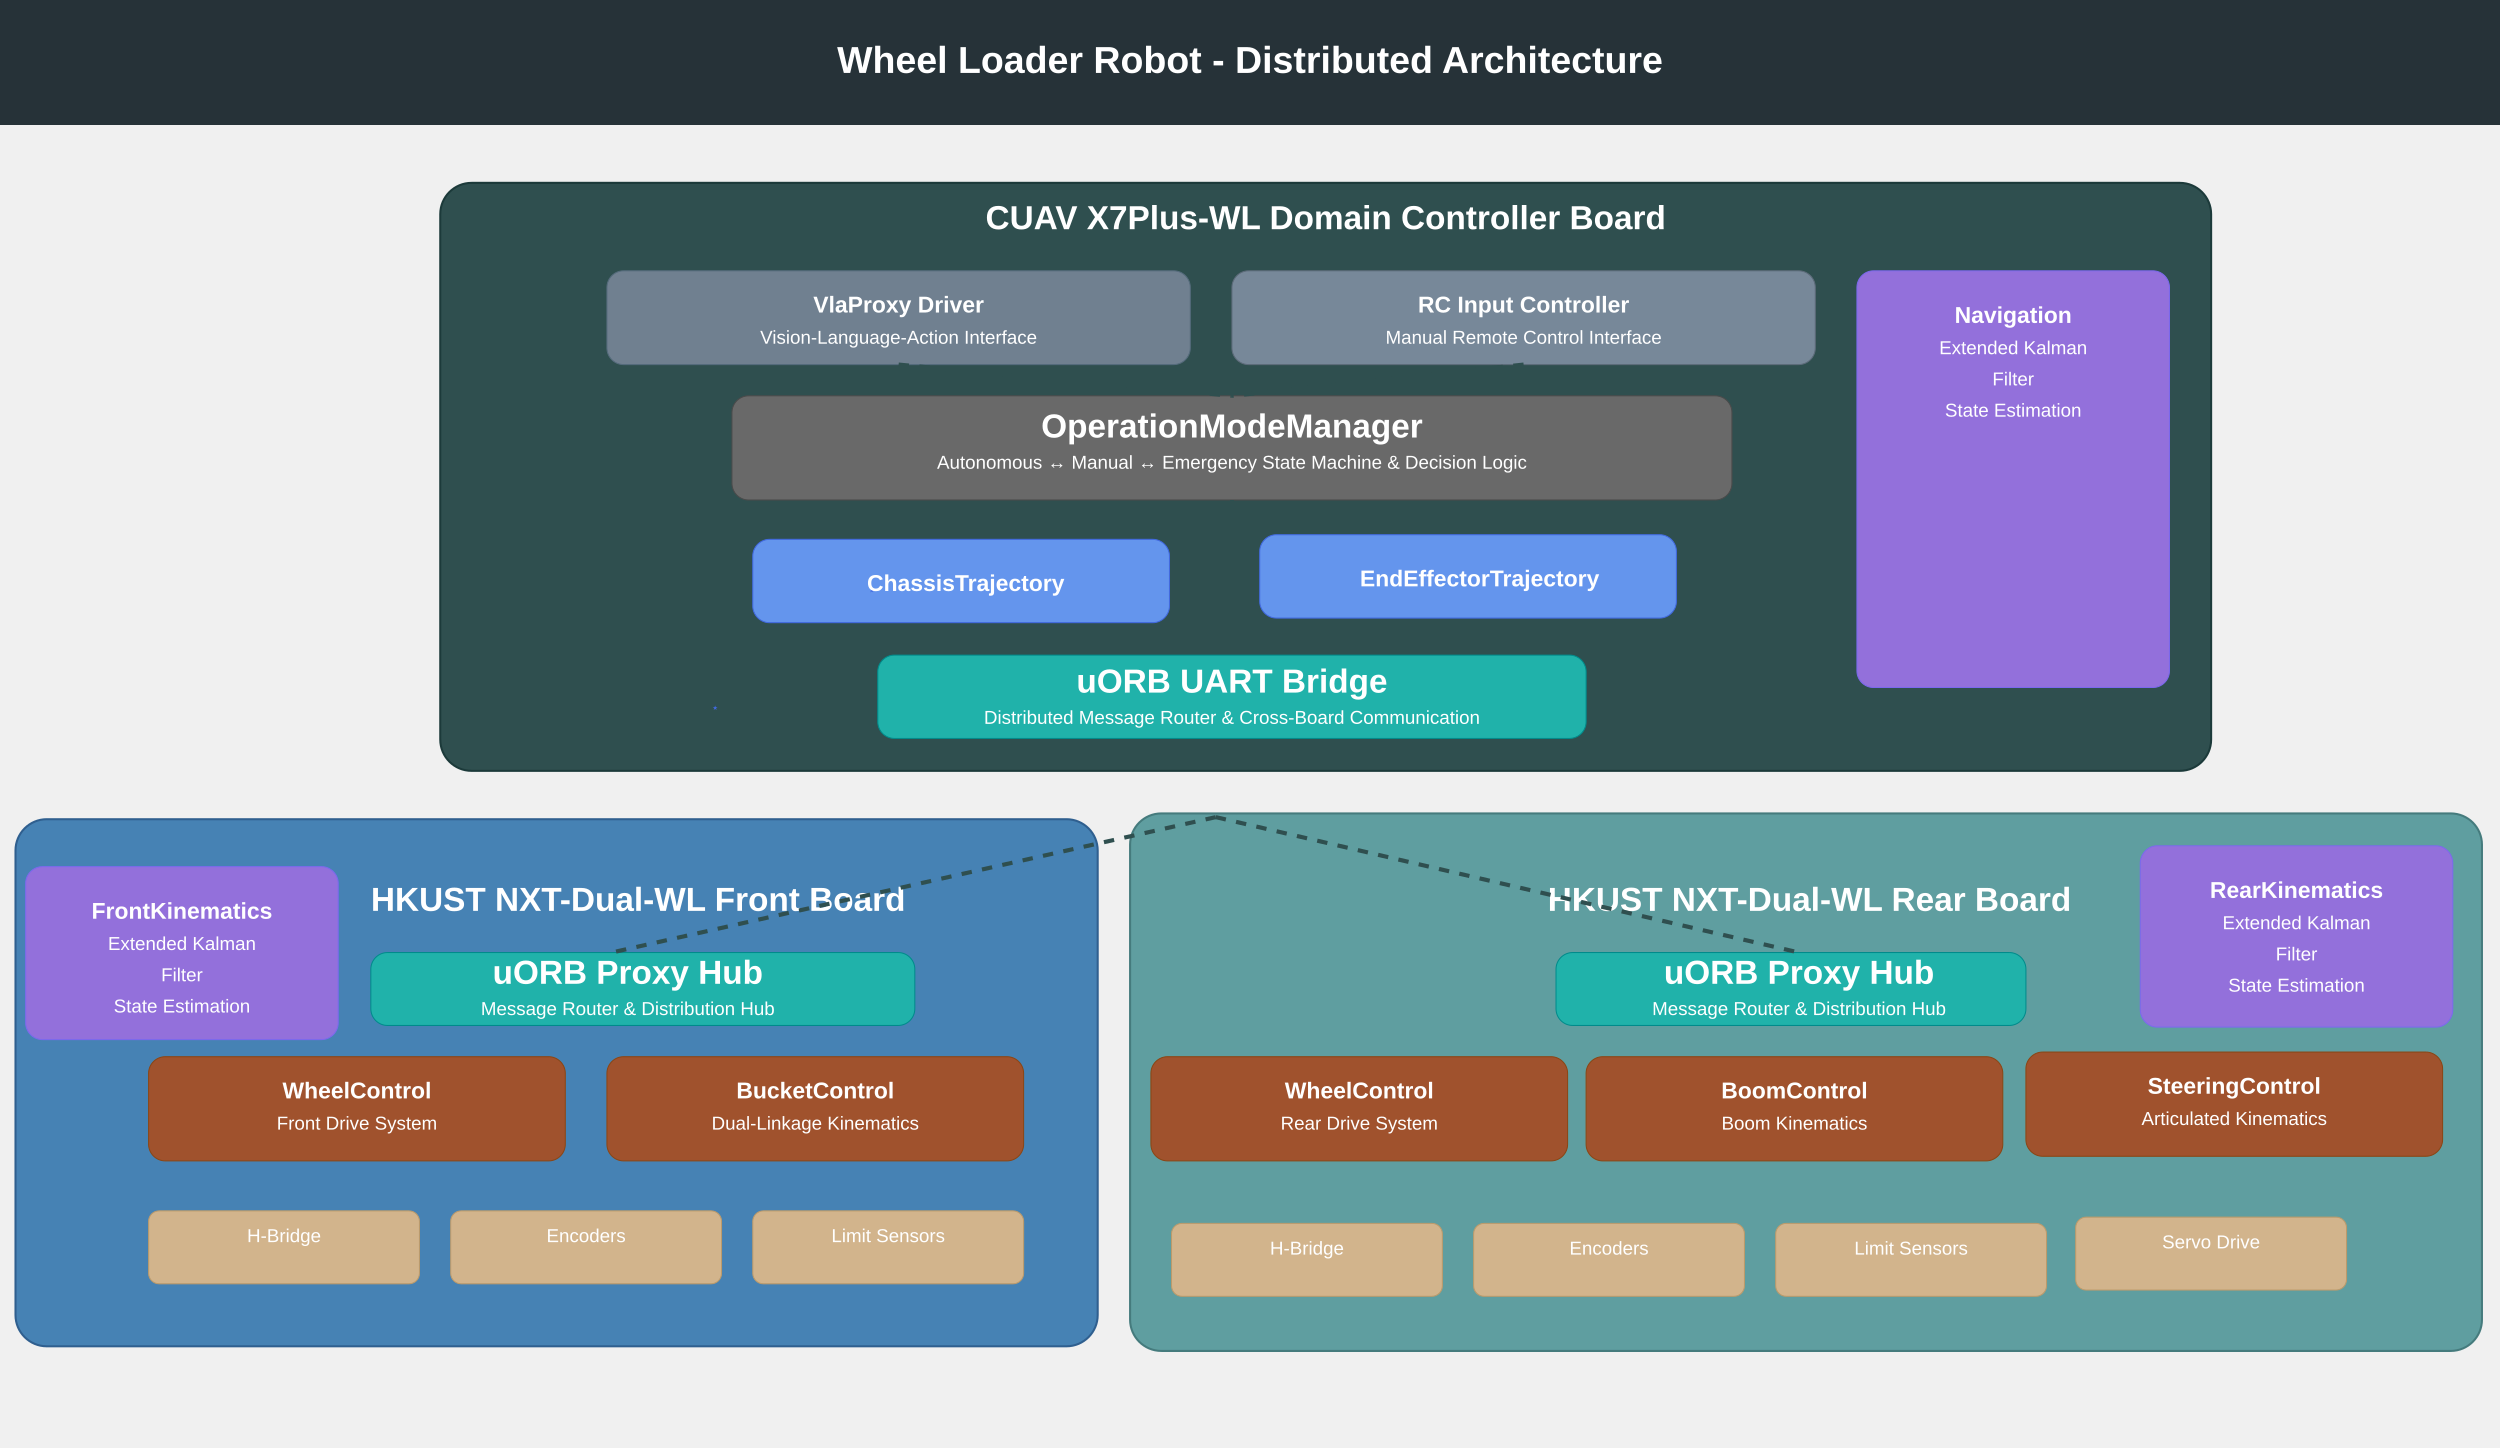
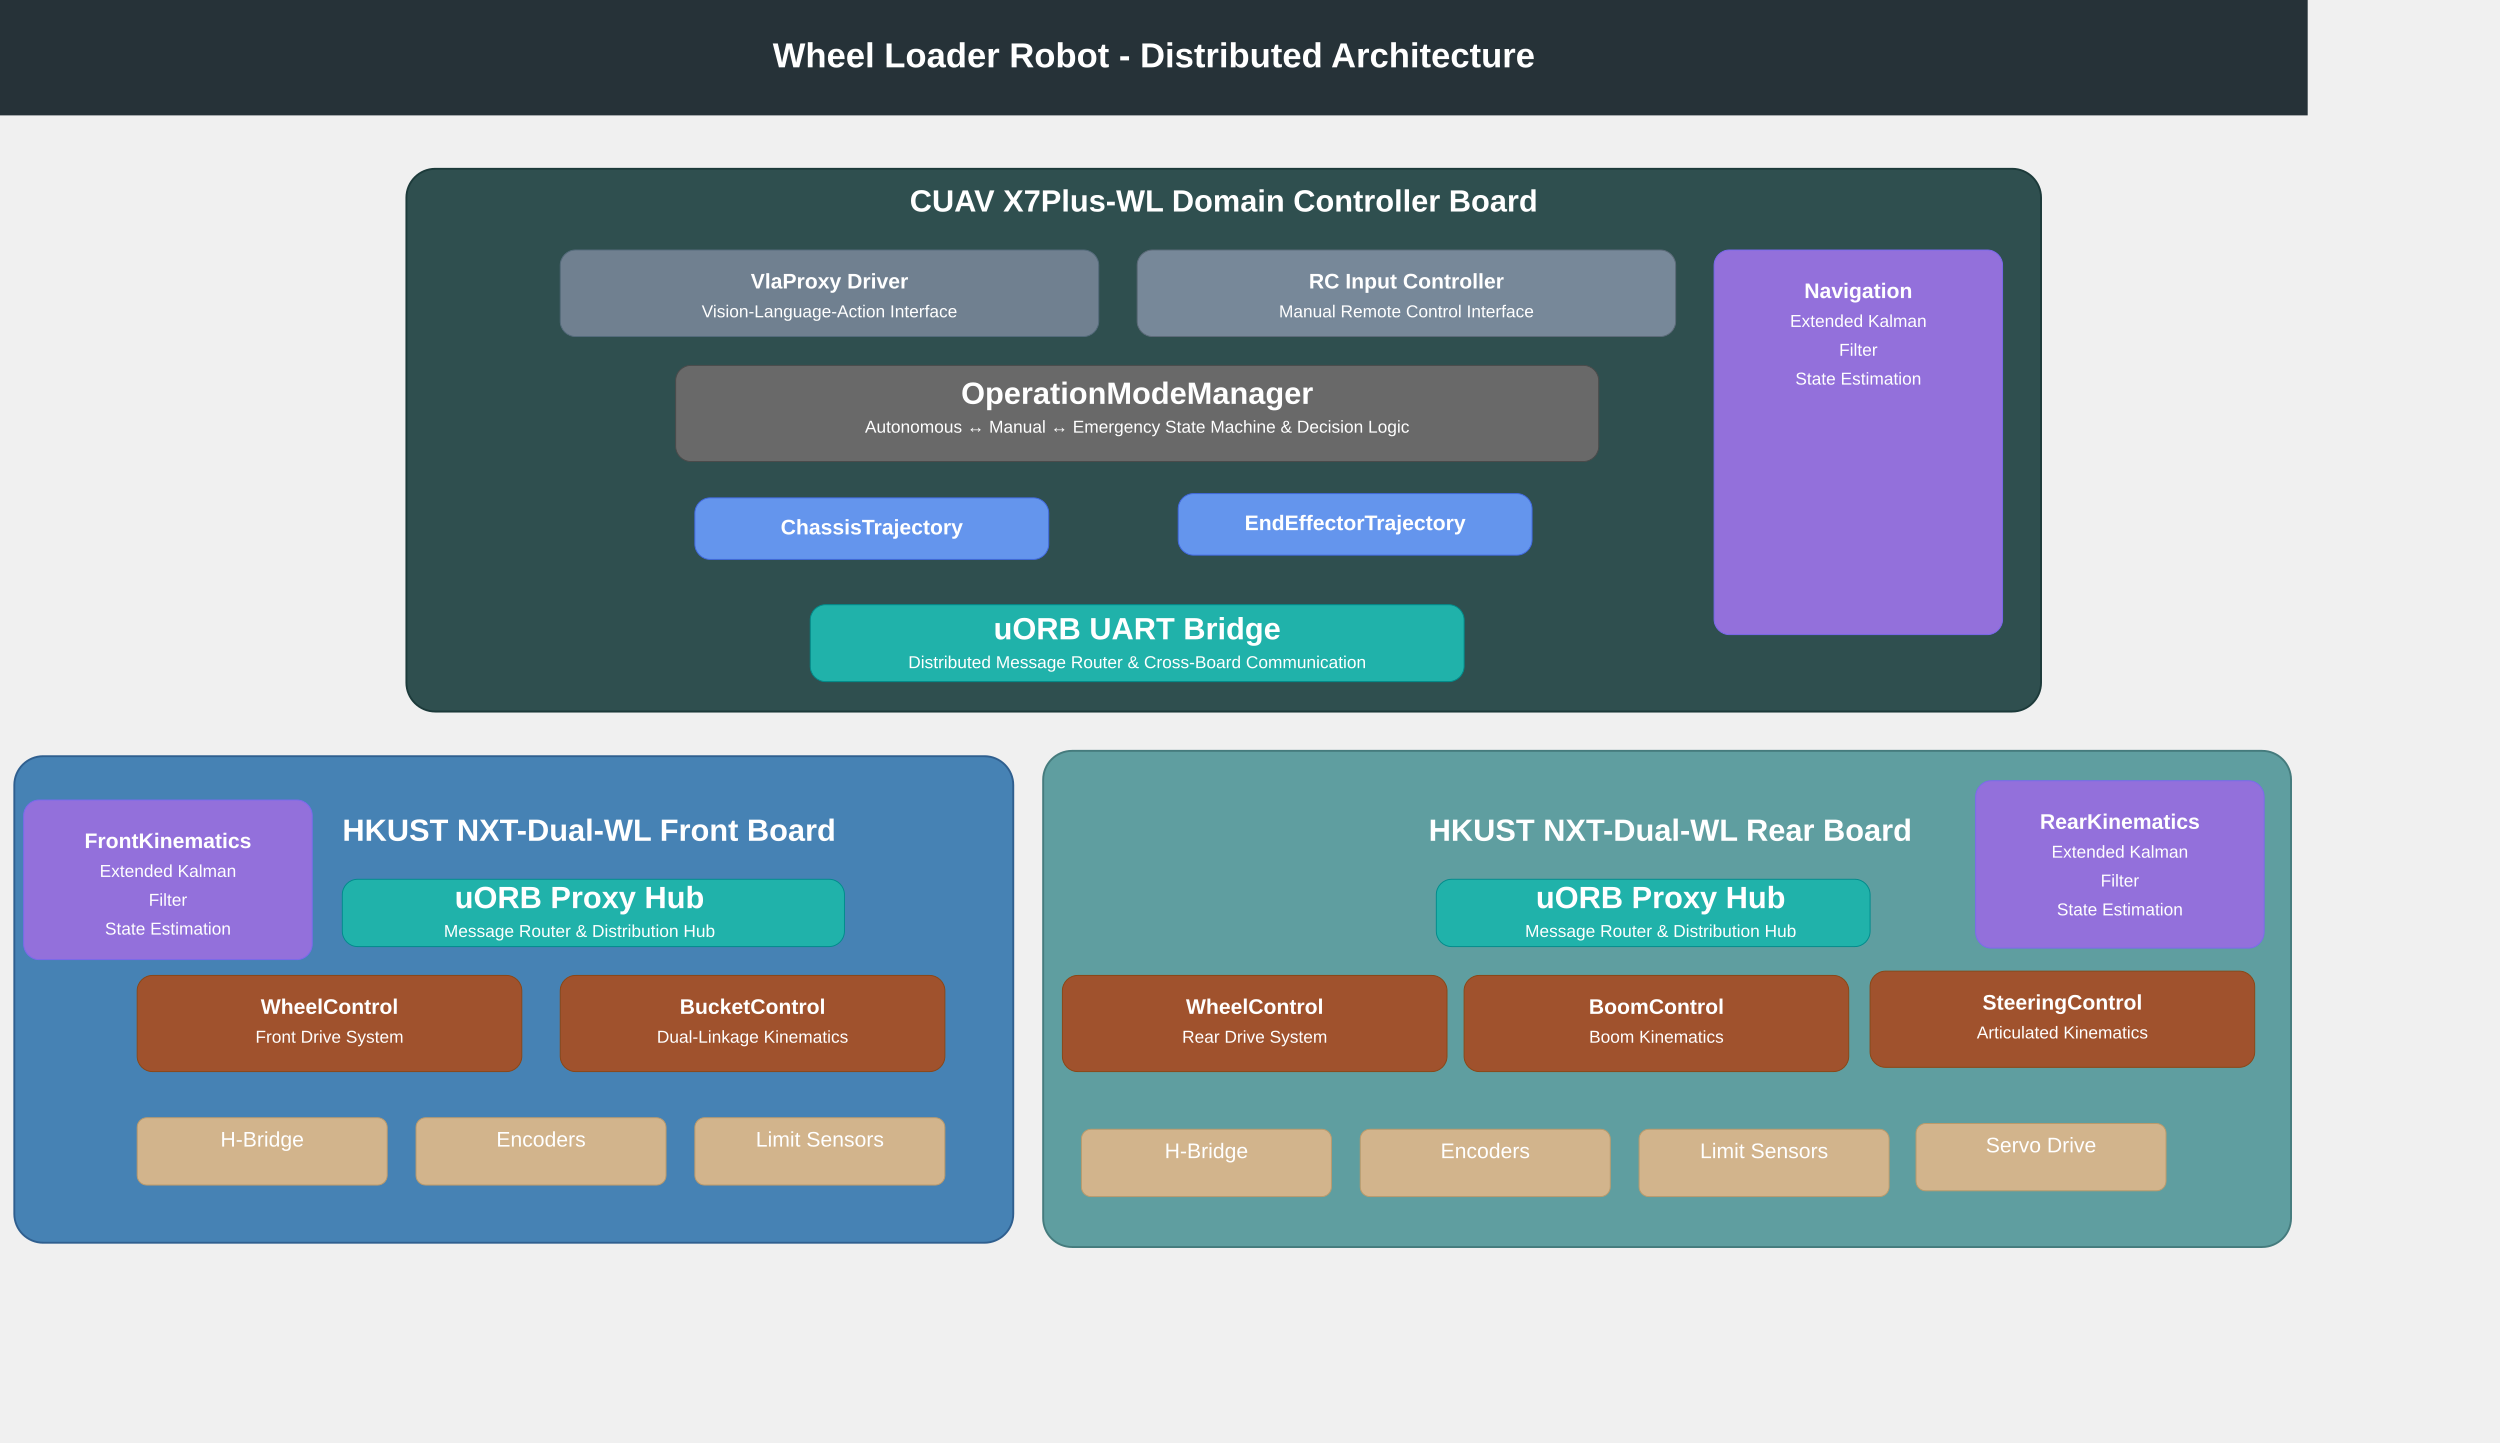
- <svg xmlns="http://www.w3.org/2000/svg" width="2400" height="1390">
+ <svg xmlns="http://www.w3.org/2000/svg" width="2600" height="1500">
  <g>
    <rect x="0" y="0" width="2400" height="120" fill="#263238" id="svg_1" />
    <text x="1200" y="70" class="title" font-size="36px" font-family="Arial, sans-serif" font-weight="bold" text-anchor="middle" fill="white" id="svg_2">Wheel Loader Robot - Distributed Architecture</text>
    <rect x="422.667" y="175.556" width="1700" height="564.444" class="domain-control" rx="30" fill="#2F4F4F" stroke-width="2" id="svg_3" stroke="#1C3A3A" />
    <text x="1272.667" y="220" class="section-title" font-family="Arial, sans-serif" font-size="32px" font-weight="bold" text-anchor="middle" fill="white" id="svg_4">CUAV X7Plus-WL Domain Controller Board</text>
    <rect x="582.667" y="260" width="560" height="90" class="vla-module" rx="16" fill="#708090" stroke="#556B7C" id="svg_5" />
    <text x="862.667" y="300" class="module-text" font-family="Arial, sans-serif" font-size="22px" text-anchor="middle" fill="white" font-weight="bold" id="svg_6">VlaProxy Driver</text>
    <text x="862.667" y="330" class="small-text" font-family="Arial, sans-serif" font-size="18px" text-anchor="middle" fill="white" id="svg_7">Vision-Language-Action Interface</text>
    <rect x="1182.667" y="260" width="560" height="90" class="rc-module" rx="16" fill="#778899" stroke="#5D6B7A" id="svg_8" />
    <text x="1462.667" y="300" class="module-text" font-family="Arial, sans-serif" font-size="22px" text-anchor="middle" fill="white" font-weight="bold" id="svg_9">RC Input Controller</text>
    <text x="1462.667" y="330" class="small-text" font-family="Arial, sans-serif" font-size="18px" text-anchor="middle" fill="white" id="svg_10">Manual Remote Control Interface</text>
    <rect x="1782.667" y="260" width="300" height="400" class="ekf-module" rx="16" fill="#9370DB" id="svg_11" stroke="#7B68EE" />
    <text x="1932.667" y="310" class="module-text" font-family="Arial, sans-serif" font-size="22px" text-anchor="middle" fill="white" font-weight="bold" id="svg_12">Navigation</text>
    <text x="1932.667" y="340" class="small-text" font-family="Arial, sans-serif" font-size="18px" text-anchor="middle" fill="white" id="svg_13">Extended Kalman</text>
    <text x="1932.667" y="370" class="small-text" font-family="Arial, sans-serif" font-size="18px" text-anchor="middle" fill="white" id="svg_14">Filter</text>
    <text x="1932.667" y="400" class="small-text" font-family="Arial, sans-serif" font-size="18px" text-anchor="middle" fill="white" id="svg_15">State Estimation</text>
    <rect x="702.667" y="380" width="960" height="100" class="management-module" rx="16" fill="#696969" stroke="#4A4A4A" id="svg_16" />
    <text x="1182.667" y="420" class="section-title" font-family="Arial, sans-serif" font-size="32px" font-weight="bold" text-anchor="middle" fill="white" id="svg_17">OperationModeManager</text>
    <text x="1182.667" y="450" class="small-text" font-family="Arial, sans-serif" font-size="18px" text-anchor="middle" fill="white" id="svg_18">Autonomous ↔ Manual ↔ Emergency State Machine &amp; Decision Logic</text>
    <rect x="842.667" y="628.889" width="680" height="80" class="bridge-module" rx="16" fill="#20B2AA" stroke="#008B8B" id="svg_19" />
    <text x="1182.667" y="664.889" class="section-title" font-family="Arial, sans-serif" font-size="32px" font-weight="bold" text-anchor="middle" fill="white" id="svg_20">uORB UART Bridge</text>
    <text x="1182.667" y="694.889" class="small-text" font-family="Arial, sans-serif" font-size="18px" text-anchor="middle" fill="white" id="svg_21">Distributed Message Router &amp; Cross-Board Communication</text>
    <rect x="14.889" y="786.444" width="1038.889" height="506" class="front-board" rx="30" fill="#4682B4" stroke-width="2" id="svg_22" stroke="#2F5F8F" />
    <text x="612.667" y="874.445" class="section-title" font-family="Arial, sans-serif" font-size="32px" font-weight="bold" text-anchor="middle" fill="white" id="svg_23">HKUST NXT-Dual-WL Front Board</text>
    <rect x="356" y="914.445" width="522.222" height="70" class="bridge-module" rx="16" fill="#20B2AA" id="svg_24" stroke="#008B8B" />
    <text x="602.667" y="944.445" class="section-title" font-family="Arial, sans-serif" font-size="32px" font-weight="bold" text-anchor="middle" fill="white" id="svg_25">uORB Proxy Hub</text>
    <text x="602.667" y="974.445" class="small-text" font-family="Arial, sans-serif" font-size="18px" text-anchor="middle" fill="white" id="svg_26">Message Router &amp; Distribution Hub</text>
    <rect x="142.667" y="1014.445" width="400" height="100" class="control-module" rx="16" fill="#A0522D" stroke="#8B4513" id="svg_27" />
    <text x="342.667" y="1054.445" class="module-text" font-family="Arial, sans-serif" font-size="22px" text-anchor="middle" fill="white" font-weight="bold" id="svg_28">WheelControl</text>
    <text x="342.667" y="1084.445" class="small-text" font-family="Arial, sans-serif" font-size="18px" text-anchor="middle" fill="white" id="svg_29">Front Drive System</text>
    <rect x="582.667" y="1014.445" width="400" height="100" class="control-module" rx="16" fill="#A0522D" stroke="#8B4513" id="svg_30" />
    <text x="782.667" y="1054.445" class="module-text" font-family="Arial, sans-serif" font-size="22px" text-anchor="middle" fill="white" font-weight="bold" id="svg_31">BucketControl</text>
    <text x="782.667" y="1084.445" class="small-text" font-family="Arial, sans-serif" font-size="18px" text-anchor="middle" fill="white" id="svg_32">Dual-Linkage Kinematics</text>
    <rect x="142.667" y="1162.445" width="260" height="70" class="hardware-module" rx="10" fill="#D2B48C" stroke="#BC9A6A" id="svg_39" />
-     <text x="272.667" y="1192.445" class="small-text" font-family="Arial, sans-serif" font-size="18px" text-anchor="middle" fill="white" id="svg_40">H-Bridge</text>
+     <text x="272.667" y="1192.445" class="small-text" font-family="Arial, sans-serif" font-size="22px" text-anchor="middle" fill="white" id="svg_40">H-Bridge</text>
    <rect x="432.667" y="1162.445" width="260" height="70" class="hardware-module" rx="10" fill="#D2B48C" stroke="#BC9A6A" id="svg_42" />
-     <text x="562.667" y="1192.445" class="small-text" font-family="Arial, sans-serif" font-size="18px" text-anchor="middle" fill="white" id="svg_43">Encoders</text>
+     <text x="562.667" y="1192.445" class="small-text" font-family="Arial, sans-serif" font-size="22px" text-anchor="middle" fill="white" id="svg_43">Encoders</text>
    <path fill="#D2B48C" stroke="#BC9A6A" opacity="undefined" d="m722.667,1172.444c0,-5.434 4.566,-10 10,-10l240,0c5.434,0 10,4.566 10,10l0,50c0,5.434 -4.566,10 -10,10l-240,0c-5.434,0 -10,-4.566 -10,-10l0,-50z" id="svg_45" />
-     <text x="852.667" y="1192.445" class="small-text" font-family="Arial, sans-serif" font-size="18px" text-anchor="middle" fill="white" id="svg_46">Limit Sensors</text>
+     <text x="852.667" y="1192.445" class="small-text" font-family="Arial, sans-serif" font-size="22px" text-anchor="middle" fill="white" id="svg_46">Limit Sensors</text>
    <rect x="1084.889" y="780.889" width="1297.778" height="516" class="rear-board" rx="30" fill="#5F9EA0" stroke-width="2" id="svg_48" stroke="#457B7D" />
    <text x="1737.111" y="874.445" class="section-title" font-family="Arial, sans-serif" font-size="32px" font-weight="bold" text-anchor="middle" fill="white" id="svg_49">HKUST NXT-Dual-WL Rear Board</text>
    <rect x="1493.778" y="914.445" width="451.111" height="70" class="bridge-module" rx="16" fill="#20B2AA" id="svg_50" stroke="#008B8B" />
    <text x="1727.111" y="944.445" class="section-title" font-family="Arial, sans-serif" font-size="32px" font-weight="bold" text-anchor="middle" fill="white" id="svg_51">uORB Proxy Hub</text>
    <text x="1727.111" y="974.445" class="small-text" font-family="Arial, sans-serif" font-size="18px" text-anchor="middle" fill="white" id="svg_52">Message Router &amp; Distribution Hub</text>
    <rect x="1104.889" y="1014.445" width="400" height="100" class="control-module" rx="16" fill="#A0522D" stroke="#8B4513" id="svg_53" />
    <text x="1304.889" y="1054.445" class="module-text" font-family="Arial, sans-serif" font-size="22px" text-anchor="middle" fill="white" font-weight="bold" id="svg_54">WheelControl</text>
    <text x="1304.889" y="1084.445" class="small-text" font-family="Arial, sans-serif" font-size="18px" text-anchor="middle" fill="white" id="svg_55">Rear Drive System</text>
    <rect x="1522.667" y="1014.445" width="400" height="100" class="control-module" rx="16" fill="#A0522D" stroke="#8B4513" id="svg_56" />
    <text x="1722.667" y="1054.445" class="module-text" font-family="Arial, sans-serif" font-size="22px" text-anchor="middle" fill="white" font-weight="bold" id="svg_57">BoomControl</text>
    <text x="1722.667" y="1084.445" class="small-text" font-family="Arial, sans-serif" font-size="18px" text-anchor="middle" fill="white" id="svg_58">Boom Kinematics</text>
    <text x="1409.333" y="565.111" class="module-text" font-family="Arial, sans-serif" font-size="22px" text-anchor="middle" fill="white" font-weight="bold" id="svg_60">BoomTrajectory</text>
-     <line x1="1167.111" y1="784.445" x2="587.111" y2="914.445" class="connection-line" stroke="#2F4F4F" stroke-width="4" fill="none" stroke-dasharray="10,10" id="svg_74" />
-     <line x1="1167.111" y1="784.445" x2="1727.111" y2="914.445" class="connection-line" stroke="#2F4F4F" stroke-width="4" fill="none" stroke-dasharray="10,10" id="svg_75" />
-     <line x1="1182.667" y1="480" x2="1182.667" y2="520" class="connection-line" stroke="#2F4F4F" stroke-width="4" fill="none" stroke-dasharray="10,10" id="svg_76" />
-     <line x1="862.667" y1="350" x2="1182.667" y2="380" class="connection-line" stroke="#2F4F4F" stroke-width="4" fill="none" stroke-dasharray="10,10" id="svg_77" />
-     <line x1="1462.667" y1="350" x2="1182.667" y2="380" class="connection-line" stroke="#2F4F4F" stroke-width="4" fill="none" stroke-dasharray="10,10" id="svg_78" />
-     <path fill="#6495ED" stroke="#4169E1" opacity="undefined" d="m722.666,533.778c0,-8.694 7.306,-16 16,-16l368,0c8.694,0 16,7.306 16,16l0,48c0,8.694 -7.306,16 -16,16l-368,0c-8.694,0 -16,-7.306 -16,-16l0,-48z" id="svg_80" />
-     <path fill="#6495ED" stroke="#4169E1" opacity="undefined" d="m1209.333,529.333c0,-8.694 7.306,-16 16,-16l368,0c8.694,0 16,7.306 16,16l0,48c0,8.694 -7.306,16 -16,16l-368,0c-8.694,0 -16,-7.306 -16,-16l0,-48z" id="svg_81" />
-     <path fill="#6495ED" stroke="#4169E1" d="m864.906,564.417l0.569,0l0.176,-0.541l0.176,0.541l0.569,0l-0.46,0.334l0.176,0.541l-0.46,-0.334l-0.46,0.334l0.176,-0.541l-0.46,-0.334z" id="svg_82" />
-     <path fill="#6495ED" stroke="#4169E1" d="m685.806,679.394l0.569,0l0.176,-0.541l0.176,0.541l0.569,0l-0.46,0.334l0.176,0.541l-0.46,-0.334l-0.46,0.334l0.176,-0.541l-0.46,-0.334z" id="svg_83" />
-     <path fill="#6495ED" d="m836.161,566.628l0.569,0l0.176,-0.541l0.176,0.541l0.569,0l-0.46,0.334l0.176,0.541l-0.46,-0.334l-0.46,0.334l0.176,-0.541l-0.46,-0.334z" id="svg_84" stroke="#4169E1" />
-     <text x="927.111" y="567.333" class="module-text" font-family="Arial, sans-serif" font-size="22px" text-anchor="middle" fill="white" font-weight="bold" id="svg_85">ChassisTrajectory</text>
-     <text x="1420.444" y="562.889" class="module-text" font-family="Arial, sans-serif" font-size="22px" text-anchor="middle" fill="white" font-weight="bold" id="svg_86">EndEffectorTrajectory</text>
+     <rect x="722.666" y="517.778" width="368" height="64" class="trajectory-module" rx="16" fill="#6495ED" stroke="#4169E1" id="svg_80" />
+     <text x="906.666" y="555.778" class="module-text" font-family="Arial, sans-serif" font-size="22px" text-anchor="middle" fill="white" font-weight="bold" id="svg_85">ChassisTrajectory</text>
+     <rect x="1225.333" y="513.333" width="368" height="64" class="trajectory-module" rx="16" fill="#6495ED" stroke="#4169E1" id="svg_81" />
+     <text x="1409.333" y="551.333" class="module-text" font-family="Arial, sans-serif" font-size="22px" text-anchor="middle" fill="white" font-weight="bold" id="svg_86">EndEffectorTrajectory</text>
    <path fill="#A0522D" stroke="#8B4513" opacity="undefined" d="m1944.889,1026c0,-8.694 7.306,-16 16,-16l368,0c8.694,0 16,7.306 16,16l0,68c0,8.694 -7.306,16 -16,16l-368,0c-8.694,0 -16,-7.306 -16,-16l0,-68z" id="svg_88" />
    <text x="2144.889" y="1050" class="module-text" font-family="Arial, sans-serif" font-size="22px" text-anchor="middle" fill="white" font-weight="bold" id="svg_89">SteeringControl</text>
    <text x="2144.889" y="1080" class="small-text" font-family="Arial, sans-serif" font-size="18px" text-anchor="middle" fill="white" id="svg_90">Articulated Kinematics</text>
    <rect x="1124.667" y="1174.445" width="260" height="70" class="hardware-module" rx="10" fill="#D2B48C" stroke="#BC9A6A" id="svg_92" />
-     <text x="1254.667" y="1204.445" class="small-text" font-family="Arial, sans-serif" font-size="18px" text-anchor="middle" fill="white" id="svg_93">H-Bridge</text>
+     <text x="1254.667" y="1204.445" class="small-text" font-family="Arial, sans-serif" font-size="22px" text-anchor="middle" fill="white" id="svg_93">H-Bridge</text>
    <rect x="1414.667" y="1174.445" width="260" height="70" class="hardware-module" rx="10" fill="#D2B48C" stroke="#BC9A6A" id="svg_94" />
-     <text x="1544.667" y="1204.445" class="small-text" font-family="Arial, sans-serif" font-size="18px" text-anchor="middle" fill="white" id="svg_95">Encoders</text>
+     <text x="1544.667" y="1204.445" class="small-text" font-family="Arial, sans-serif" font-size="22px" text-anchor="middle" fill="white" id="svg_95">Encoders</text>
    <path fill="#D2B48C" stroke="#BC9A6A" opacity="undefined" d="m1704.667,1184.444c0,-5.434 4.566,-10 10,-10l240,0c5.434,0 10,4.566 10,10l0,50c0,5.434 -4.566,10 -10,10l-240,0c-5.434,0 -10,-4.566 -10,-10l0,-50z" id="svg_96" />
-     <text x="1834.667" y="1204.445" class="small-text" font-family="Arial, sans-serif" font-size="18px" text-anchor="middle" fill="white" id="svg_97">Limit Sensors</text>
+     <text x="1834.667" y="1204.445" class="small-text" font-family="Arial, sans-serif" font-size="22px" text-anchor="middle" fill="white" id="svg_97">Limit Sensors</text>
    <path fill="#D2B48C" stroke="#BC9A6A" opacity="undefined" d="m1992.667,1178.444c0,-5.434 4.566,-10 10,-10l240,0c5.434,0 10,4.566 10,10l0,50c0,5.434 -4.566,10 -10,10l-240,0c-5.434,0 -10,-4.566 -10,-10l0,-50z" id="svg_99" />
-     <text x="2122.667" y="1198.445" class="small-text" font-family="Arial, sans-serif" font-size="18px" text-anchor="middle" fill="white" id="svg_100">Servo Drive</text>
+     <text x="2122.667" y="1198.445" class="small-text" font-family="Arial, sans-serif" font-size="22px" text-anchor="middle" fill="white" id="svg_100">Servo Drive</text>
    <path fill="#9370DB" stroke="#7B68EE" opacity="undefined" d="m24.667,848c0,-8.694 7.306,-16 16,-16l268,0c8.694,0 16,7.306 16,16l0,134c0,8.694 -7.306,16 -16,16l-268,0c-8.694,0 -16,-7.306 -16,-16l0,-134z" id="svg_108" />
    <text x="174.667" y="882" class="module-text" font-family="Arial, sans-serif" font-size="22px" text-anchor="middle" fill="white" font-weight="bold" id="svg_109">FrontKinematics</text>
    <text x="174.667" y="912" class="small-text" font-family="Arial, sans-serif" font-size="18px" text-anchor="middle" fill="white" id="svg_110">Extended Kalman</text>
    <text x="174.667" y="942" class="small-text" font-family="Arial, sans-serif" font-size="18px" text-anchor="middle" fill="white" id="svg_111">Filter</text>
    <text x="174.667" y="972" class="small-text" font-family="Arial, sans-serif" font-size="18px" text-anchor="middle" fill="white" id="svg_112">State Estimation</text>
    <path fill="#9370DB" opacity="undefined" d="m2054.667,828.771c0,-9.113 7.306,-16.771 16,-16.771l268,0c8.694,0 16,7.658 16,16.771l0,140.458c0,9.113 -7.306,16.771 -16,16.771l-268,0c-8.694,0 -16,-7.658 -16,-16.771l0,-140.458z" id="svg_113" stroke="#7B68EE" />
    <text x="2204.667" y="862" class="module-text" font-family="Arial, sans-serif" font-size="22px" text-anchor="middle" fill="white" font-weight="bold" id="svg_114">RearKinematics</text>
    <text x="2204.667" y="892" class="small-text" font-family="Arial, sans-serif" font-size="18px" text-anchor="middle" fill="white" id="svg_115">Extended Kalman</text>
    <text x="2204.667" y="922" class="small-text" font-family="Arial, sans-serif" font-size="18px" text-anchor="middle" fill="white" id="svg_116">Filter</text>
    <text x="2204.667" y="952" class="small-text" font-family="Arial, sans-serif" font-size="18px" text-anchor="middle" fill="white" id="svg_117">State Estimation</text>
  </g>
</svg>
